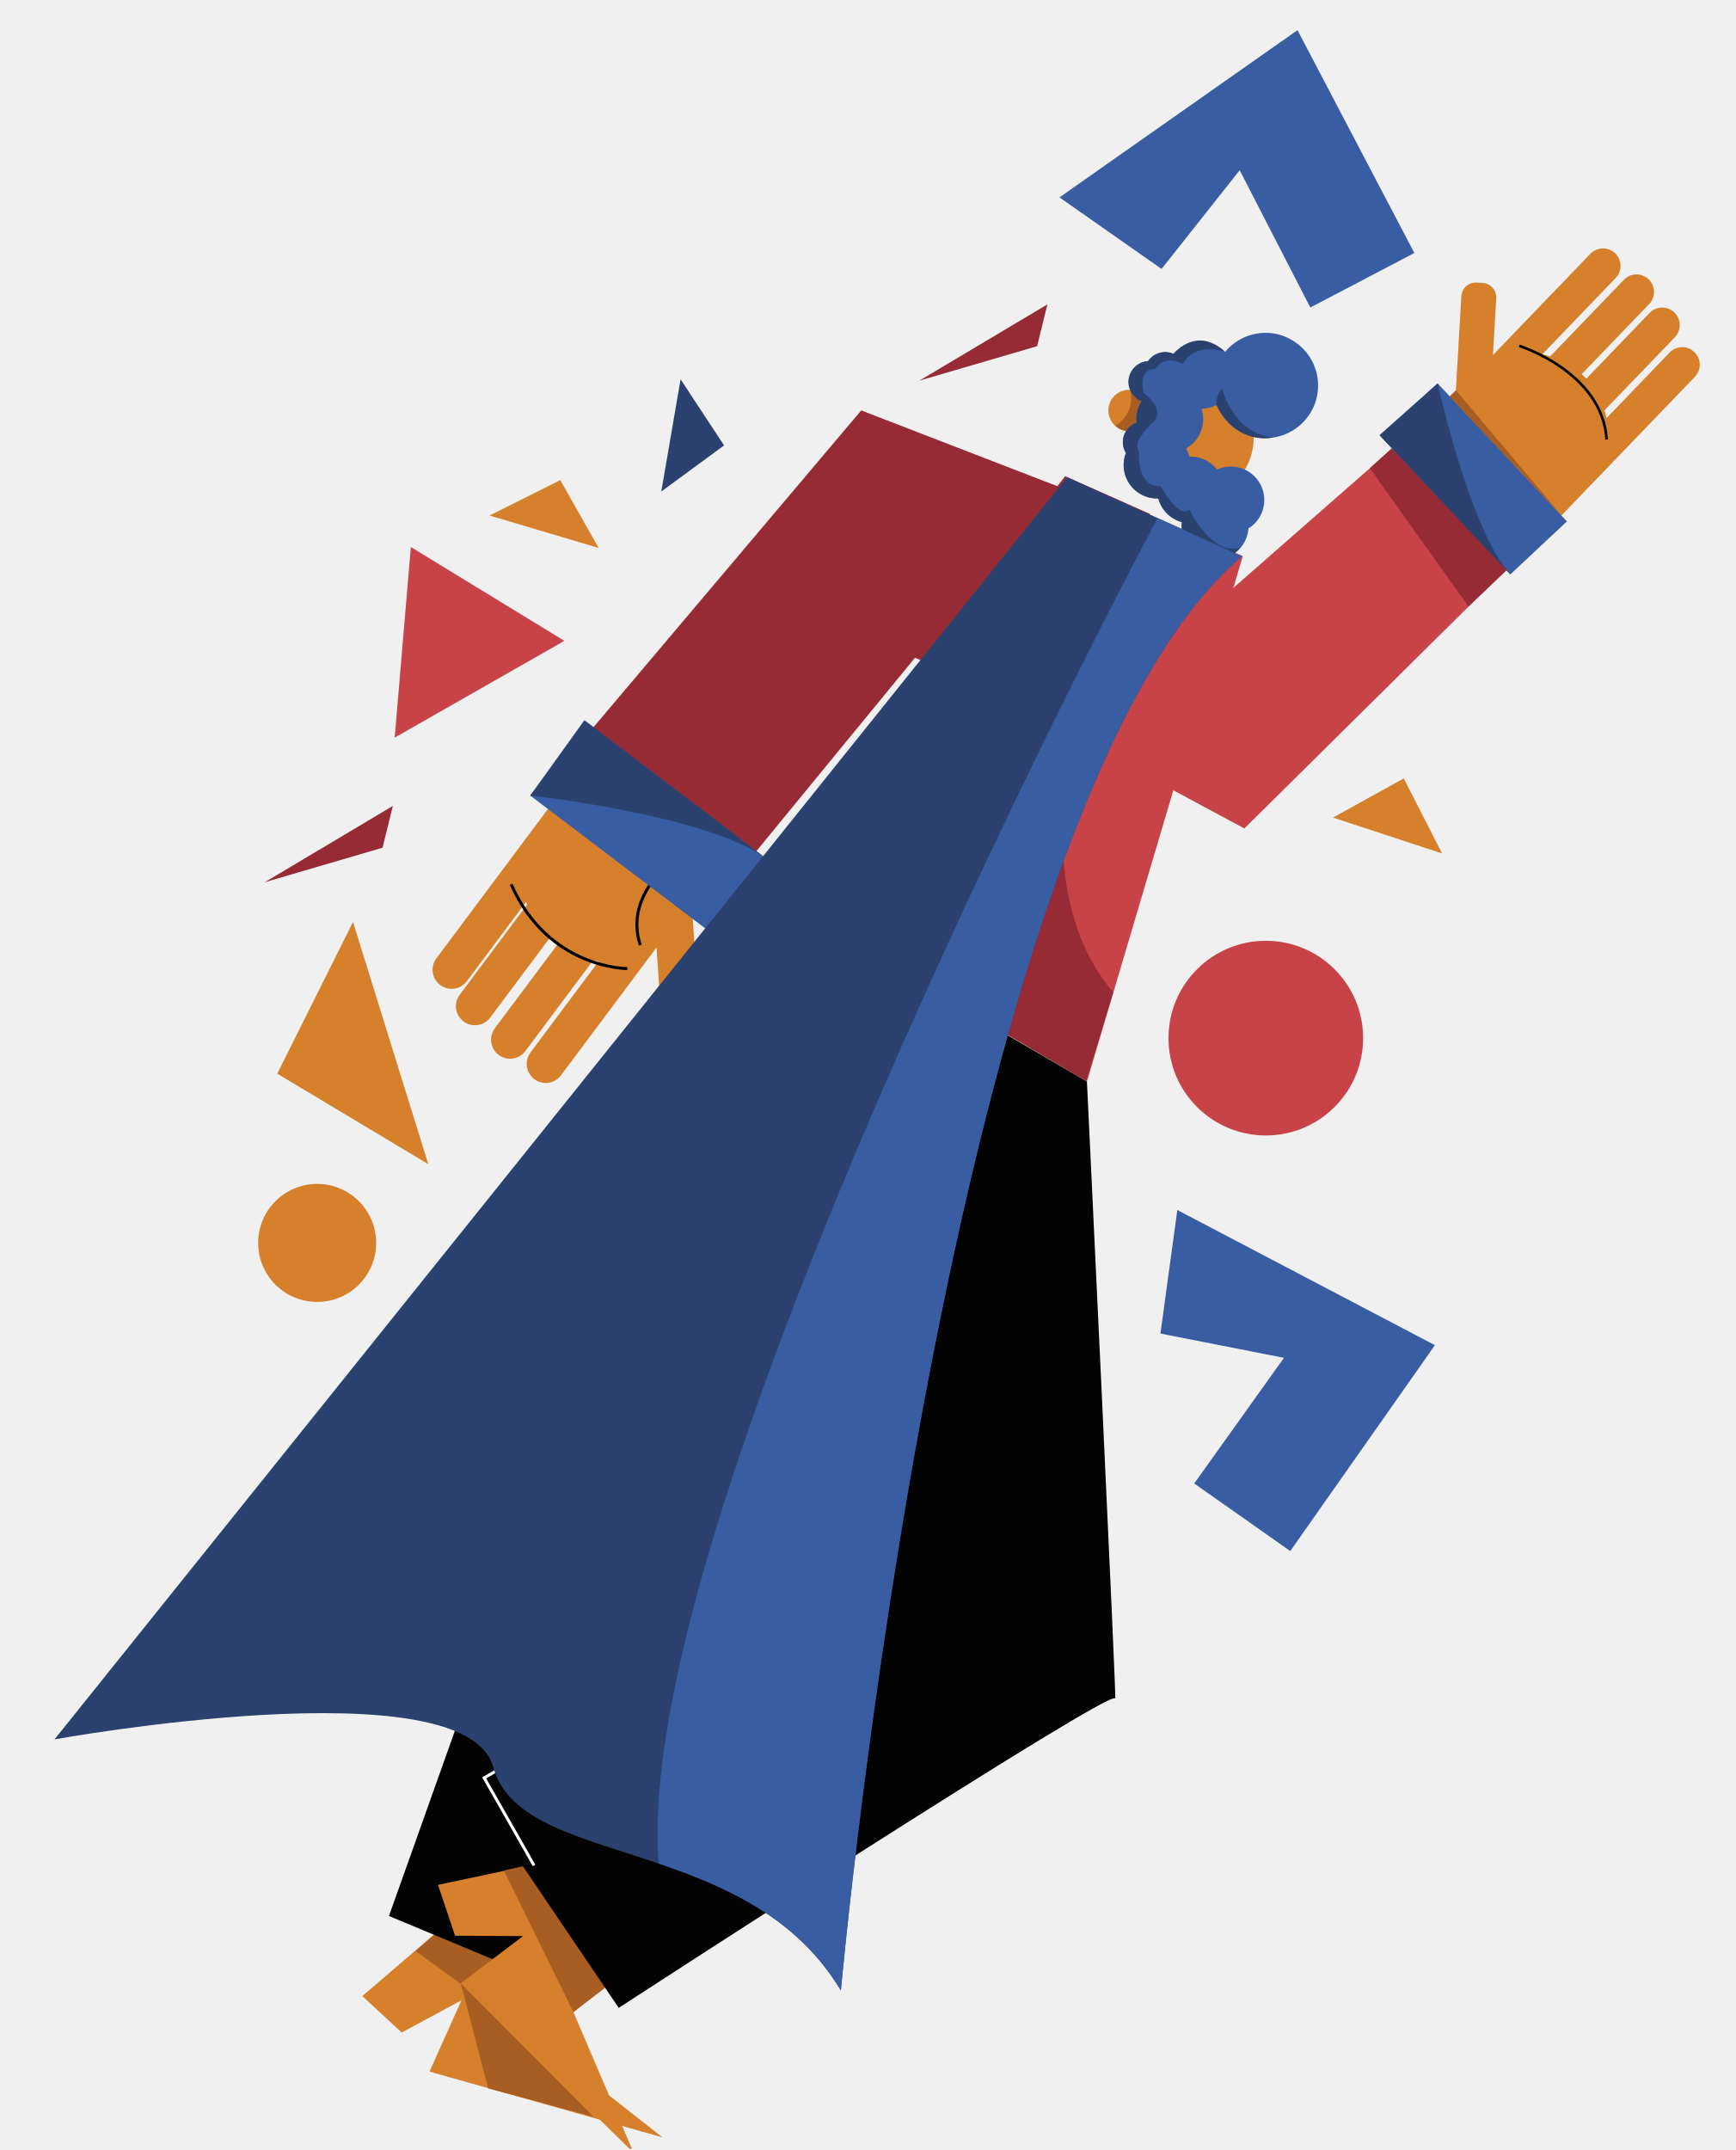
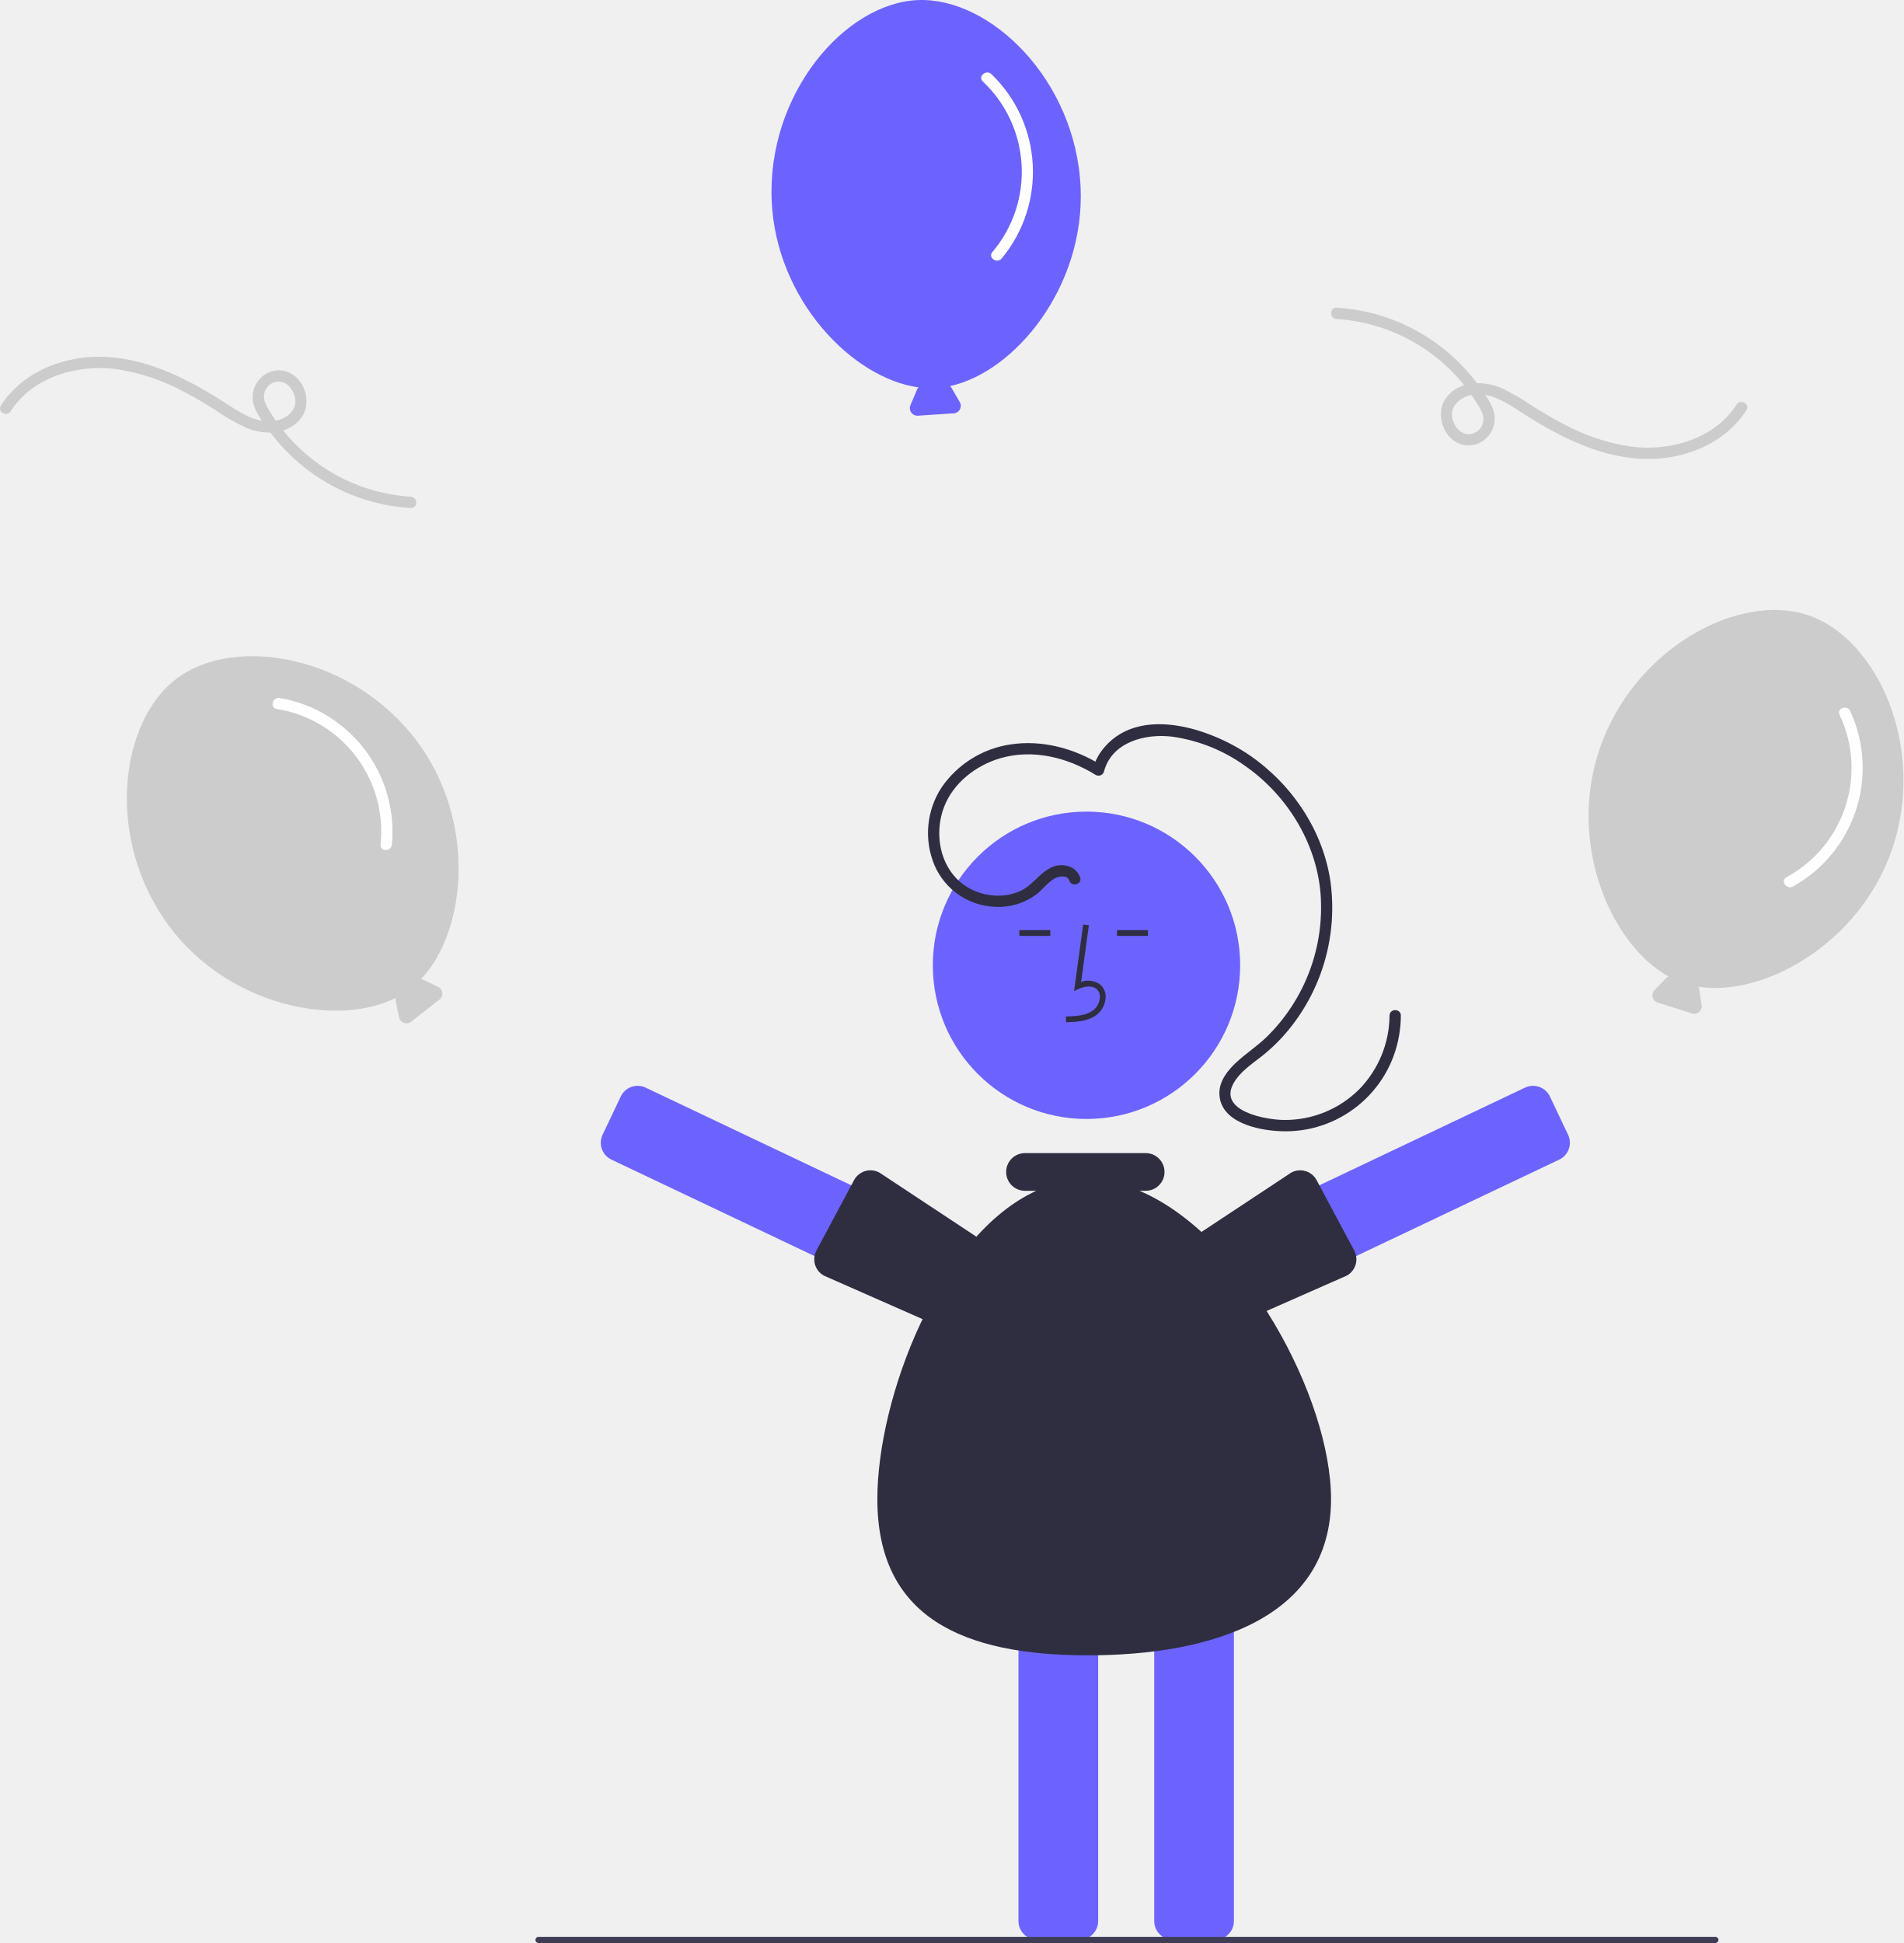
- <svg xmlns="http://www.w3.org/2000/svg" width="1345" height="1666" viewBox="0 0 1345 1666" fill="none">
-   <g clip-path="url(#clip0_2950_226284)">
-     <path d="M368.5 1471.48L280.82 1546.73L311.34 1574.98L357.67 1549.98L332.9 1605.26L513.44 1656.21L420.21 1582.93L446.42 1518.18L368.5 1471.48Z" fill="#D6802B" />
-     <path d="M338.95 1497.12L438.28 1541.98L420.21 1582.93L322.06 1511.87L338.95 1497.12Z" fill="#A85D23" />
-     <path d="M507.84 735.42L508.84 734.09V734.76C508.54 735 508.2 735.2 507.84 735.42Z" fill="#D6802B" />
-     <path d="M411.48 815.1L463.89 745C462.45 744.83 461 744.6 459.57 744.33L407.16 814.47C404.882 817.524 401.51 819.578 397.751 820.201C393.993 820.824 390.138 819.969 386.996 817.814C383.854 815.66 381.667 812.373 380.894 808.642C380.122 804.911 380.822 801.026 382.85 797.8C383.06 797.46 383.29 797.14 383.53 796.8L431.83 732.17C431.19 731.7 430.56 731.17 429.94 730.72C428.5 729.567 427.12 728.373 425.8 727.14L379.87 788.58C377.586 791.615 374.218 793.651 370.47 794.265C366.721 794.879 362.881 794.024 359.747 791.876C356.614 789.729 354.43 786.456 353.65 782.738C352.87 779.021 353.554 775.146 355.56 771.92C355.77 771.58 356 771.25 356.25 770.92L408.49 701C408.23 700.29 407.97 699.57 407.74 698.85L361.86 760.25C359.587 763.315 356.214 765.379 352.451 766.009C348.687 766.64 344.826 765.787 341.678 763.631C338.53 761.474 336.34 758.182 335.568 754.445C334.797 750.708 335.503 746.817 337.54 743.59C337.75 743.25 337.98 742.92 338.23 742.59L443.44 601.76L444.9 602.85L474.68 565.46L580.94 650.1L536.51 705.88L541.85 785.42C541.957 787.02 541.748 788.626 541.235 790.145C540.722 791.665 539.914 793.068 538.858 794.275C537.802 795.483 536.519 796.47 535.081 797.181C533.644 797.892 532.08 798.313 530.48 798.42L525.42 798.76C522.189 798.974 519.005 797.897 516.567 795.765C514.13 793.633 512.638 790.621 512.42 787.39L508.89 734.75V734.08L507.89 735.41L435.16 832.75C432.952 835.98 429.551 838.201 425.706 838.924C421.86 839.647 417.885 838.813 414.655 836.605C411.425 834.397 409.204 830.996 408.481 827.151C407.758 823.305 408.592 819.33 410.8 816.1C411 815.76 411.24 815.43 411.48 815.1Z" fill="#D6802B" />
-     <path d="M486.19 750.53C486.19 750.53 425.01 750.89 396.19 685.27" stroke="black" stroke-width="2.31" stroke-miterlimit="10" />
-     <path d="M524.87 664C524.87 664 482.8 692.19 496.27 732.36" stroke="black" stroke-width="2.31" stroke-miterlimit="10" />
-     <path d="M823.73 558.47L709.17 509.65L563.03 687.79L433.88 594.37L667.48 318.02L894.74 405.83L823.73 558.47Z" fill="#962B35" />
-     <path d="M593.156 664.775L454.239 559.369L410.929 616.448L549.846 721.854L593.156 664.775Z" fill="#395DA3" />
-     <path d="M411 616.45C411 616.45 547.26 631.51 593.23 664.78L452.93 558.06L411 616.45Z" fill="#2B4271" />
-     <path d="M924.35 386.73C950.451 386.73 971.61 365.571 971.61 339.47C971.61 313.369 950.451 292.21 924.35 292.21C898.249 292.21 877.09 313.369 877.09 339.47C877.09 365.571 898.249 386.73 924.35 386.73Z" fill="#D6802B" />
-     <path d="M875.04 334.1C883.893 334.1 891.07 326.923 891.07 318.07C891.07 309.217 883.893 302.04 875.04 302.04C866.187 302.04 859.01 309.217 859.01 318.07C859.01 326.923 866.187 334.1 875.04 334.1Z" fill="#D6802B" />
-     <path d="M963.2 430.94L826.1 369.76L583.32 685.51L842.41 838.09L963.2 430.94Z" fill="#C84348" />
-     <path d="M586.94 682.83L301.46 1484.68L454.07 1548.24L752.12 788.96L586.94 682.83Z" fill="#030303" />
-     <path d="M452.5 1436.56L339.46 1460.54L352.69 1499.96L405.33 1500.25L357.09 1536.87L491.07 1668.17L444.41 1559.16L498.47 1514.92L452.5 1436.56Z" fill="#D6802B" />
-     <path d="M413.56 1444.29L479.91 1531.89L444.41 1559.16L390.53 1449.42L413.56 1444.29Z" fill="#A85D23" />
-     <path d="M598.29 695.68L684.57 1180.45L375.88 1402.73L479.53 1555.85C479.53 1555.85 862.79 1306.66 864.32 1316.14C865.85 1325.62 842.41 838.09 842.41 838.09L598.29 695.68Z" fill="#030303" />
-     <path d="M413.91 1445.49L375.27 1377.66L562.62 1268.2" stroke="white" stroke-width="2.31" stroke-miterlimit="10" />
-     <path d="M609.3 774.54L684.57 1180.45" stroke="white" stroke-width="2.31" stroke-miterlimit="10" />
-     <path d="M357.09 1536.87L459.98 1640.21L378.36 1618.22L357.09 1536.87Z" fill="#A85D23" />
-     <path d="M996 260.81C987.992 257.608 979.175 257.029 970.817 259.157C962.459 261.284 954.992 266.009 949.49 272.65C947.769 270.862 945.791 269.342 943.62 268.14C943.62 268.14 943.62 268.14 943.55 268.09C942.586 267.536 941.583 267.051 940.55 266.64C935.356 264.559 929.628 264.214 924.221 265.656C918.814 267.098 914.019 270.249 910.55 274.64C910.19 274.46 909.83 274.29 909.45 274.13L909.12 274L908.98 273.94C905.583 272.619 901.839 272.486 898.357 273.563C894.874 274.639 891.859 276.862 889.8 279.87C886.154 280.103 882.695 281.565 879.987 284.017C877.279 286.468 875.481 289.765 874.887 293.369C874.293 296.974 874.938 300.673 876.717 303.864C878.495 307.055 881.302 309.549 884.68 310.94C883.828 312.279 883.105 313.695 882.52 315.17C880.956 319.059 880.369 323.272 880.81 327.44C878.574 328.268 876.549 329.58 874.881 331.283C873.212 332.986 871.941 335.036 871.158 337.288C870.375 339.54 870.1 341.937 870.353 344.308C870.606 346.679 871.38 348.964 872.62 351C871.066 355 870.531 359.324 871.062 363.583C871.593 367.842 873.174 371.902 875.663 375.398C878.152 378.894 881.47 381.717 885.32 383.613C889.17 385.509 893.431 386.419 897.72 386.26C898.754 390.166 900.688 393.776 903.367 396.801C906.047 399.826 909.397 402.182 913.15 403.68C914.074 404.052 915.019 404.369 915.98 404.63C915.367 409.967 916.427 415.363 919.013 420.072C921.599 424.78 925.584 428.57 930.416 430.916C935.249 433.262 940.691 434.049 945.991 433.168C951.29 432.288 956.186 429.783 960 426C962.536 423.503 964.524 420.506 965.84 417.2C966.827 414.73 967.43 412.123 967.63 409.47C973.22 405.997 977.28 400.528 978.988 394.173C980.695 387.817 979.922 381.05 976.826 375.243C973.729 369.436 968.54 365.024 962.311 362.901C956.082 360.778 949.278 361.103 943.28 363.81C940.755 360.571 937.498 357.975 933.777 356.237C930.055 354.499 925.975 353.667 921.87 353.81C921.279 351.602 920.402 349.48 919.26 347.5C924.507 344.552 928.565 339.871 930.74 334.259C932.914 328.647 933.07 322.454 931.18 316.74C935.289 316.692 939.328 315.664 942.96 313.74C945.445 320.014 949.449 325.573 954.613 329.916C959.777 334.26 965.939 337.253 972.546 338.627C979.153 340 985.997 339.711 992.465 337.785C998.932 335.859 1004.82 332.357 1009.6 327.593C1014.38 322.829 1017.9 316.953 1019.85 310.492C1021.79 304.03 1022.1 297.187 1020.75 290.576C1019.4 283.965 1016.43 277.793 1012.1 272.615C1007.77 267.437 1002.23 263.415 995.96 260.91L996 260.81ZM906.56 299.65C906.47 299.39 906.37 299.12 906.29 298.86C906.436 298.85 906.583 298.85 906.73 298.86C906.63 299.13 906.58 299.4 906.51 299.65H906.56Z" fill="#395DA3" />
-     <path d="M906.52 299.65C906.43 299.39 906.33 299.12 906.25 298.86C906.396 298.845 906.544 298.845 906.69 298.86C906.64 299.13 906.58 299.4 906.52 299.65Z" fill="#395DA3" />
-     <path d="M906.69 298.87C906.64 299.13 906.58 299.4 906.52 299.65C906.43 299.39 906.33 299.12 906.25 298.86C906.397 298.848 906.544 298.852 906.69 298.87Z" fill="#395DA3" />
-     <path d="M906.52 299.65C906.43 299.39 906.33 299.12 906.25 298.86C906.396 298.845 906.544 298.845 906.69 298.86C906.64 299.13 906.58 299.4 906.52 299.65Z" fill="#395DA3" />
-     <path d="M906.52 299.65C906.43 299.39 906.33 299.12 906.25 298.86C906.396 298.845 906.544 298.845 906.69 298.86C906.64 299.13 906.58 299.4 906.52 299.65Z" fill="#395DA3" />
-     <path d="M875.92 301.67C875.92 301.67 876.58 307.03 884.79 310.98C884.79 310.98 880.12 315.54 880.79 327.31C880.79 327.31 874.48 330.31 872.95 334.15C872.95 334.15 866.84 332.81 864.66 329.95C864.61 330 880.39 321 875.92 301.67Z" fill="#A85D23" />
-     <path d="M961.09 424.39C960.753 424.92 960.385 425.431 959.99 425.92C956.177 429.69 951.289 432.185 945.999 433.062C940.709 433.938 935.278 433.154 930.453 430.815C925.627 428.477 921.645 424.701 919.055 420.006C916.465 415.311 915.394 409.929 915.99 404.6C915.031 404.331 914.087 404.014 913.16 403.65C909.404 402.152 906.051 399.796 903.37 396.769C900.689 393.742 898.754 390.129 897.72 386.22C894.113 386.364 890.517 385.74 887.17 384.39C880.839 381.859 875.762 376.933 873.04 370.682C870.318 364.431 870.171 357.359 872.63 351C871.383 348.966 870.603 346.681 870.345 344.31C870.086 341.939 870.356 339.54 871.136 337.285C871.915 335.03 873.184 332.977 874.851 331.271C876.519 329.565 878.544 328.25 880.78 327.42C880.344 323.252 880.931 319.04 882.49 315.15C883.076 313.674 883.803 312.257 884.66 310.92C881.273 309.536 878.457 307.044 876.672 303.851C874.887 300.658 874.238 296.953 874.833 293.344C875.428 289.734 877.231 286.434 879.946 283.982C882.661 281.531 886.129 280.074 889.78 279.85C891.841 276.834 894.864 274.606 898.355 273.531C901.846 272.455 905.599 272.596 909 273.93L909.43 274.15C910.16 273.28 924.97 255.97 943.52 268.15L943.58 268.2C945.459 269.451 947.225 270.863 948.86 272.42C948.86 272.42 926.73 264.48 916.57 282.05C916.57 282.05 903.29 273.82 895.31 285.94C895.31 285.94 882.36 284.14 886.14 304.36C886.14 304.36 904.06 316.71 893.6 327.17C883.14 337.63 879.31 344.44 882.74 349.87C882.74 349.87 880.52 377.87 899.58 376.66C899.58 376.66 913.13 402.13 921.8 395.01C921.79 394.94 939.31 431.24 961.09 424.39Z" fill="#2B4271" />
-     <path d="M947.14 300.9C947.14 300.9 955.62 336.2 986.69 338.9C986.69 338.9 959.33 346.35 942.69 313.76C942.67 313.73 941.71 307.81 947.14 300.9Z" fill="#2B4271" />
-     <path d="M1139.17 331.43L1139.91 332.15L1140.52 331.51L1139.17 331.43Z" fill="#D6802B" />
-     <path d="M849.25 404.57L948.26 462.24L1131.62 301.49L1200.88 407.97L964.43 641.97L766.97 535.82L849.25 404.57Z" fill="#C84348" />
-     <path d="M1132.57 229.58L1128.34 302.81L1081.4 348.67L1168.76 438.09L1200.22 407.36L1201.43 408.52L1313.59 292C1316.09 289.402 1317.45 285.919 1317.38 282.316C1317.31 278.714 1315.81 275.287 1313.21 272.79C1310.61 270.293 1307.13 268.93 1303.53 269.001C1299.92 269.073 1296.5 270.572 1294 273.17L1245.13 324C1244.72 322 1244.22 319.93 1243.61 317.91L1298.05 261.36C1299.02 260.343 1299.84 259.183 1300.46 257.92C1301.91 255.009 1302.27 251.674 1301.46 248.523C1300.66 245.371 1298.75 242.613 1296.09 240.749C1293.42 238.886 1290.18 238.042 1286.94 238.37C1283.71 238.699 1280.7 240.179 1278.46 242.54L1229.46 293.43C1229.14 293.07 1228.81 292.72 1228.46 292.38C1227.62 291.52 1226.77 290.69 1225.89 289.91L1277.99 235.78C1279.26 234.503 1280.26 232.986 1280.94 231.318C1281.61 229.651 1281.95 227.865 1281.93 226.064C1281.91 224.264 1281.54 222.486 1280.82 220.834C1280.11 219.181 1279.07 217.687 1277.78 216.439C1276.48 215.191 1274.95 214.213 1273.27 213.562C1271.59 212.912 1269.8 212.602 1268 212.65C1266.2 212.699 1264.43 213.105 1262.79 213.845C1261.15 214.584 1259.67 215.644 1258.44 216.96L1201.5 276.11C1199.45 275.502 1197.38 275.001 1195.28 274.61L1252.03 215.61C1253.3 214.333 1254.3 212.816 1254.98 211.148C1255.65 209.481 1255.99 207.695 1255.97 205.894C1255.95 204.094 1255.58 202.316 1254.86 200.664C1254.15 199.011 1253.11 197.517 1251.82 196.269C1250.52 195.021 1248.99 194.043 1247.31 193.392C1245.63 192.742 1243.84 192.432 1242.04 192.48C1240.24 192.529 1238.47 192.935 1236.83 193.675C1235.19 194.415 1233.71 195.474 1232.48 196.79L1157.09 275.1L1159.63 231.1C1159.72 229.626 1159.51 228.15 1159.02 226.756C1158.54 225.363 1157.78 224.078 1156.8 222.977C1155.82 221.875 1154.63 220.978 1153.3 220.337C1151.97 219.696 1150.52 219.323 1149.05 219.24L1144.41 218.97C1142.94 218.889 1141.46 219.099 1140.07 219.589C1138.67 220.078 1137.39 220.837 1136.29 221.822C1135.19 222.808 1134.3 224 1133.66 225.331C1133.02 226.662 1132.65 228.106 1132.57 229.58ZM1139.17 331.43L1140.52 331.51L1139.91 332.15L1139.17 331.43Z" fill="#D6802B" />
-     <path d="M1139.17 331.43L1139.91 332.15L1140.52 331.51L1139.17 331.43Z" fill="#D6802B" />
-     <path d="M1177.46 268C1177.46 268 1242.12 288.35 1245.16 340.57" stroke="#030303" stroke-width="2.03" stroke-miterlimit="10" />
-     <path d="M1214.39 404.036L1114.2 297.083L1070.26 338.246L1170.45 445.199L1214.39 404.036Z" fill="#395DA3" />
-     <path d="M1078.53 347.48L1168.17 441.42L1138.16 469.99L1061.68 362.83L1078.53 347.48Z" fill="#962B35" />
-     <path d="M1114.28 297C1114.28 297 1138.73 409.58 1170.54 445.1L1069.13 337.21L1114.28 297Z" fill="#2B4271" />
-     <path d="M1128.39 302.45L1210.13 399.28L1123.49 307.19L1128.39 302.45Z" fill="#A85D23" />
-     <path d="M891.33 398.25C891.33 398.25 760.16 648.47 862.82 769L841.82 837.4L580.94 684.71L825.49 369L891.33 398.25Z" fill="#962B35" />
-     <path d="M245.81 1008.85C271.066 1008.85 291.54 988.376 291.54 963.12C291.54 937.864 271.066 917.39 245.81 917.39C220.554 917.39 200.08 937.864 200.08 963.12C200.08 988.376 220.554 1008.85 245.81 1008.85Z" fill="#D6802B" />
-     <path d="M981.05 879.86C1022.71 879.86 1056.48 846.089 1056.48 804.43C1056.48 762.771 1022.71 729 981.05 729C939.391 729 905.62 762.771 905.62 804.43C905.62 846.089 939.391 879.86 981.05 879.86Z" fill="#C84348" />
-     <path d="M318.43 423.89L437.42 496.57L305.89 571.58L318.43 423.89Z" fill="#C84348" />
-     <path d="M331.93 902.08L273.6 714.4L214.9 831.97L331.93 902.08Z" fill="#D6802B" />
-     <path d="M463.97 424.6L434.25 372.03L379.4 399.46L463.97 424.6Z" fill="#D6802B" />
-     <path d="M912.47 937.62L1112.11 1042.35L1000.01 1201.89L925.56 1149.53L995.1 1052.16L899.38 1033.35L912.47 937.62Z" fill="#395DA3" />
-     <path d="M205.17 683.63L304.46 624.5L296.5 656.88L205.17 683.63Z" fill="#962B35" />
-     <path d="M712.47 294.99L811.76 235.87L803.8 268.25L712.47 294.99Z" fill="#962B35" />
-     <path d="M1117.68 661.33L1087.97 603.19L1033.11 633.52L1117.68 661.33Z" fill="#D6802B" />
-     <path d="M512.52 380.87L561.2 345.14L527.48 293.92L512.52 380.87Z" fill="#2B4271" />
-     <path d="M821.13 152.95L1005.61 23.37L1096.17 196.05L1015.54 238.29L960.8 131.9L900.25 208.4L821.13 152.95Z" fill="#395DA3" />
-     <path d="M962.52 431.07C734 623.42 651.7 1542.44 651.7 1542.44C618.12 1486.15 562.65 1461.77 510.56 1444.06C449.86 1423.41 393.75 1411.8 382.24 1369.21C360.85 1290.08 42.24 1347.82 42.24 1347.82L827.07 369.76L899 402.31L962.52 431.07Z" fill="#2B4271" />
-     <path d="M962.52 431.07C734 623.42 651.7 1542.44 651.7 1542.44C618.12 1486.15 562.65 1461.77 510.56 1444.06C487.74 1166.76 896.93 401.84 896.93 401.84L898.99 402.31L962.52 431.07Z" fill="#395DA3" />
-   </g>
-   <defs>
-     <clipPath id="clip0_2950_226284">
-       <rect width="1344.26" height="1665.05" fill="white" />
-     </clipPath>
-   </defs>
+ <svg xmlns="http://www.w3.org/2000/svg" data-name="Layer 1" width="616.258" height="629" viewBox="0 0 616.258 629">
+   <path d="M426.896,375.502c-20.785-27.815-58.827-34.528-77.73-20.403s-23.246,52.51-2.461,80.326c19.239,25.747,54.096,32.768,73.295,23.122a2.411,2.411,0,0,0-.011.914l1.082,5.351a2.442,2.442,0,0,0,3.896,1.44l9.166-7.161a2.442,2.442,0,0,0-.454-4.129l-4.931-2.345a2.417,2.417,0,0,0-.543-.17C443.004,436.803,446.177,401.305,426.896,375.502Z" transform="translate(-291.8712 -135.5)" fill="#ccc" />
+   <path d="M381.431,365a40.17,40.17,0,0,1,33.644,43.918c-.223,2.345,3.441,2.33,3.662,0a43.923,43.923,0,0,0-36.332-47.45C380.099,361.077,379.108,364.606,381.431,365Z" transform="translate(-291.8712 -135.5)" fill="#fff" />
+   <path d="M904.468,410.328c11.184-32.873-4.794-68.043-27.135-75.644s-56.453,10.527-67.637,43.4c-10.352,30.428,3.57,63.146,22.383,73.524a2.411,2.411,0,0,0-.76.508l-3.801,3.919a2.442,2.442,0,0,0,1.016,4.028l11.089,3.509a2.442,2.442,0,0,0,3.148-2.71l-.855-5.392a2.417,2.417,0,0,0-.166-.544C863.023,458.281,894.093,440.822,904.468,410.328Z" transform="translate(-291.8712 -135.5)" fill="#ccc" />
+   <path d="M887.416,366.893a40.17,40.17,0,0,1-17.192,52.585c-2.06,1.142.025,4.155,2.071,3.02a43.923,43.923,0,0,0,18.584-56.8C889.898,363.576,886.428,364.755,887.416,366.893Z" transform="translate(-291.8712 -135.5)" fill="#fff" />
+   <path d="M641.717,196.15c-1.52-34.69-29.181-61.654-52.757-60.622s-48.774,30.312-47.254,65.002c1.407,32.11,26.262,57.536,47.56,60.372a2.411,2.411,0,0,0-.524.749l-2.118,5.032a2.442,2.442,0,0,0,2.41,3.384l11.607-.758a2.442,2.442,0,0,0,1.949-3.668l-2.755-4.714a2.417,2.417,0,0,0-.352-.446C620.52,255.882,643.127,228.33,641.717,196.15Z" transform="translate(-291.8712 -135.5)" fill="#6c63ff" />
+   <path d="M610.053,161.876a40.17,40.17,0,0,1,3.081,55.238c-1.505,1.812,1.532,3.862,3.027,2.062a43.923,43.923,0,0,0-3.316-59.67C611.161,157.883,608.356,160.242,610.053,161.876Z" transform="translate(-291.8712 -135.5)" fill="#fff" />
+   <circle cx="351.752" cy="312.489" r="49.752" fill="#6c63ff" />
+   <path d="M641.361,763.448H627.641a6.049,6.049,0,0,1-6.042-6.042v-114.355a6.049,6.049,0,0,1,6.042-6.042h13.72a6.049,6.049,0,0,1,6.042,6.042v114.355A6.049,6.049,0,0,1,641.361,763.448Z" transform="translate(-291.8712 -135.5)" fill="#6c63ff" />
+   <path d="M685.311,763.448h-13.72a6.049,6.049,0,0,1-6.042-6.042v-114.355a6.049,6.049,0,0,1,6.042-6.042H685.311a6.049,6.049,0,0,1,6.042,6.042v114.355A6.049,6.049,0,0,1,685.311,763.448Z" transform="translate(-291.8712 -135.5)" fill="#6c63ff" />
+   <path d="M607.058,544.697l-5.886,12.394a6.049,6.049,0,0,1-8.05,2.866L489.823,510.901a6.049,6.049,0,0,1-2.866-8.05l5.886-12.394a6.049,6.049,0,0,1,8.05-2.866l103.299,49.056A6.049,6.049,0,0,1,607.058,544.697Z" transform="translate(-291.8712 -135.5)" fill="#6c63ff" />
+   <path d="M622.62,551.34a5.995,5.995,0,0,1-.631,4.13l-6.631,12.011a6.05,6.05,0,0,1-8.211,2.37l-48.542-21.399a6.048,6.048,0,0,1-2.369-8.21l-0-0L568.4,517.485a6.042,6.042,0,0,1,8.21-2.369l43.597,28.819c1.413.78,1.85,5.388,2.298,6.938C622.55,551.029,622.588,551.184,622.62,551.34Z" transform="translate(-291.8712 -135.5)" fill="#2f2e41" />
+   <path d="M682.303,536.646l103.299-49.056a6.049,6.049,0,0,1,8.05,2.866l5.886,12.394a6.049,6.049,0,0,1-2.866,8.05L693.373,559.957a6.049,6.049,0,0,1-8.05-2.866l-5.886-12.394A6.049,6.049,0,0,1,682.303,536.646Z" transform="translate(-291.8712 -135.5)" fill="#6c63ff" />
+   <path d="M663.989,550.874c.448-1.551.885-6.158,2.298-6.938l43.597-28.819a6.042,6.042,0,0,1,8.21,2.369l12.164,22.756-0.0 0a6.048,6.048,0,0,1-2.369,8.21l-48.542,21.399a6.05,6.05,0,0,1-8.211-2.37l-6.631-12.011a5.995,5.995,0,0,1-.631-4.13C663.906,551.184,663.944,551.029,663.989,550.874Z" transform="translate(-291.8712 -135.5)" fill="#2f2e41" />
+   <path d="M637,466.428l-.052-1.859c3.459-.096,6.508-.313,8.8-1.987a5.715,5.715,0,0,0,2.214-4.21,3.267,3.267,0,0,0-1.072-2.691c-1.521-1.285-3.969-.869-5.752-.051l-1.538.705,2.95-21.558,1.842.252-2.509,18.338a6.563,6.563,0,0,1,6.208.893,5.086,5.086,0,0,1,1.729,4.176,7.56,7.56,0,0,1-2.975,5.646C643.9,466.235,640.074,466.342,637,466.428Z" transform="translate(-291.8712 -135.5)" fill="#2f2e41" />
+   <rect x="361.629" y="301.112" width="10.013" height="1.859" fill="#2f2e41" />
+   <rect x="330.023" y="301.112" width="10.013" height="1.859" fill="#2f2e41" />
+   <path d="M660.774,520.994h2.006a6.104,6.104,0,1,0,0-12.208H623.714a6.104,6.104,0,0,0,0,12.208h3.67c-31.352,14.264-51.47,66.955-51.47,99.79,0,38.252,27.607,50.59,68.166,50.59s78.712-12.339,78.712-50.59C722.792,587.949,694.454,535.259,660.774,520.994Z" transform="translate(-291.8712 -135.5)" fill="#2f2e41" />
+   <path d="M641.574,419.575c-1.212-3.684-5.585-4.815-8.951-3.425-3.947,1.63-6.185,5.667-9.997,7.575-6.856,3.432-15.952,1.589-21.179-3.913-5.716-6.016-6.842-15.405-3.965-23.002,2.975-7.856,10.355-13.542,18.257-15.851,10.5-3.069,21.765-.253,30.86,5.408a1.848,1.848,0,0,0,2.69-1.094c2.501-9.555,13.289-12.336,21.958-11.311a53.079,53.079,0,0,1,23.712,9.463c13.552,9.455,23.106,24.856,24.445,41.435a58.686,58.686,0,0,1-17.45,46.332c-3.055,2.948-6.615,5.267-9.73,8.139-2.837,2.617-5.634,6.06-5.577,10.133.13,9.367,12.456,11.95,19.75,12.231a37.291,37.291,0,0,0,38.399-30.836,38.541,38.541,0,0,0,.602-6.585c.011-2.357-3.652-2.36-3.662,0a34.541,34.541,0,0,1-9.777,23.814,33.922,33.922,0,0,1-24.349,9.972c-5.823-.029-21.6-2.79-16.312-12.001,2.067-3.602,5.777-6.054,8.975-8.56a56.152,56.152,0,0,0,9.005-8.889,62.398,62.398,0,0,0,13.347-47.612c-2.361-16.515-12.374-31.438-25.997-40.862-12.97-8.973-36.942-16.908-48.278-1.362a16.437,16.437,0,0,0-2.591,5.525l2.69-1.094c-8.762-5.453-19.207-8.282-29.505-6.705a32.954,32.954,0,0,0-22.14,13.765,26.96,26.96,0,0,0-2.39,25.342,22.264,22.264,0,0,0,19.953,13.473,20.382,20.382,0,0,0,12.894-3.946c2.086-1.591,3.689-3.843,5.947-5.197,1.293-.776,4.2-1.32,4.836.612.733,2.229,4.271,1.274,3.532-.974Z" transform="translate(-291.8712 -135.5)" fill="#2f2e41" />
+   <path d="M724.586,238.774a57.623,57.623,0,0,1,45.071,26.697c1.364,2.181,3.146,4.578,2.201,7.263a4.775,4.775,0,0,1-4.948,3.305c-2.785-.339-4.582-3.063-4.925-5.674-.389-2.961,1.7-5.286,4.279-6.386,6.303-2.689,12.662,1.466,17.796,4.782,11.698,7.556,24.565,14.389,38.74,15.25,13.115.797,27.179-4.346,34.474-15.719,1.276-1.99-1.893-3.828-3.162-1.849-7.235,11.28-21.86,15.331-34.577,13.587a67.219,67.219,0,0,1-21.636-7.345c-3.495-1.814-6.885-3.825-10.207-5.939a65.129,65.129,0,0,0-10.011-5.739c-5.837-2.398-13.565-2.211-17.642,3.31-3.804,5.151-.864,13.725,5.498,15.173,6.03,1.372,11.312-4.298,10.071-10.228-.635-3.033-2.919-6.001-4.687-8.48A61.29,61.29,0,0,0,724.586,235.112c-2.356-.117-2.35,3.546,0,3.662Z" transform="translate(-291.8712 -135.5)" fill="#ccc" />
+   <path d="M424.856,296.298a57.623,57.623,0,0,1-45.071-26.697c-1.364-2.181-3.146-4.578-2.201-7.263a4.775,4.775,0,0,1,4.948-3.305c2.785.339,4.582,3.063,4.925,5.674.389,2.961-1.7,5.286-4.279,6.386-6.303,2.689-12.662-1.466-17.796-4.782-11.698-7.556-24.565-14.389-38.74-15.25-13.115-.797-27.179,4.346-34.474,15.719-1.276,1.99,1.893,3.828,3.162,1.849,7.235-11.28,21.86-15.331,34.577-13.587a67.219,67.219,0,0,1,21.636,7.345c3.495,1.814,6.885,3.825,10.207,5.939a65.13,65.13,0,0,0,10.011,5.739c5.837,2.398,13.565,2.211,17.642-3.31,3.804-5.151.864-13.725-5.498-15.173-6.03-1.372-11.312,4.298-10.071,10.228.635,3.033,2.919,6.001,4.687,8.48A61.29,61.29,0,0,0,424.856,299.96c2.356.117,2.35-3.546,0-3.662Z" transform="translate(-291.8712 -135.5)" fill="#ccc" />
+   <path d="M847.218,764.5h-381a1,1,0,0,1,0-2h381a1,1,0,0,1,0,2Z" transform="translate(-291.8712 -135.5)" fill="#3f3d56" />
</svg>
